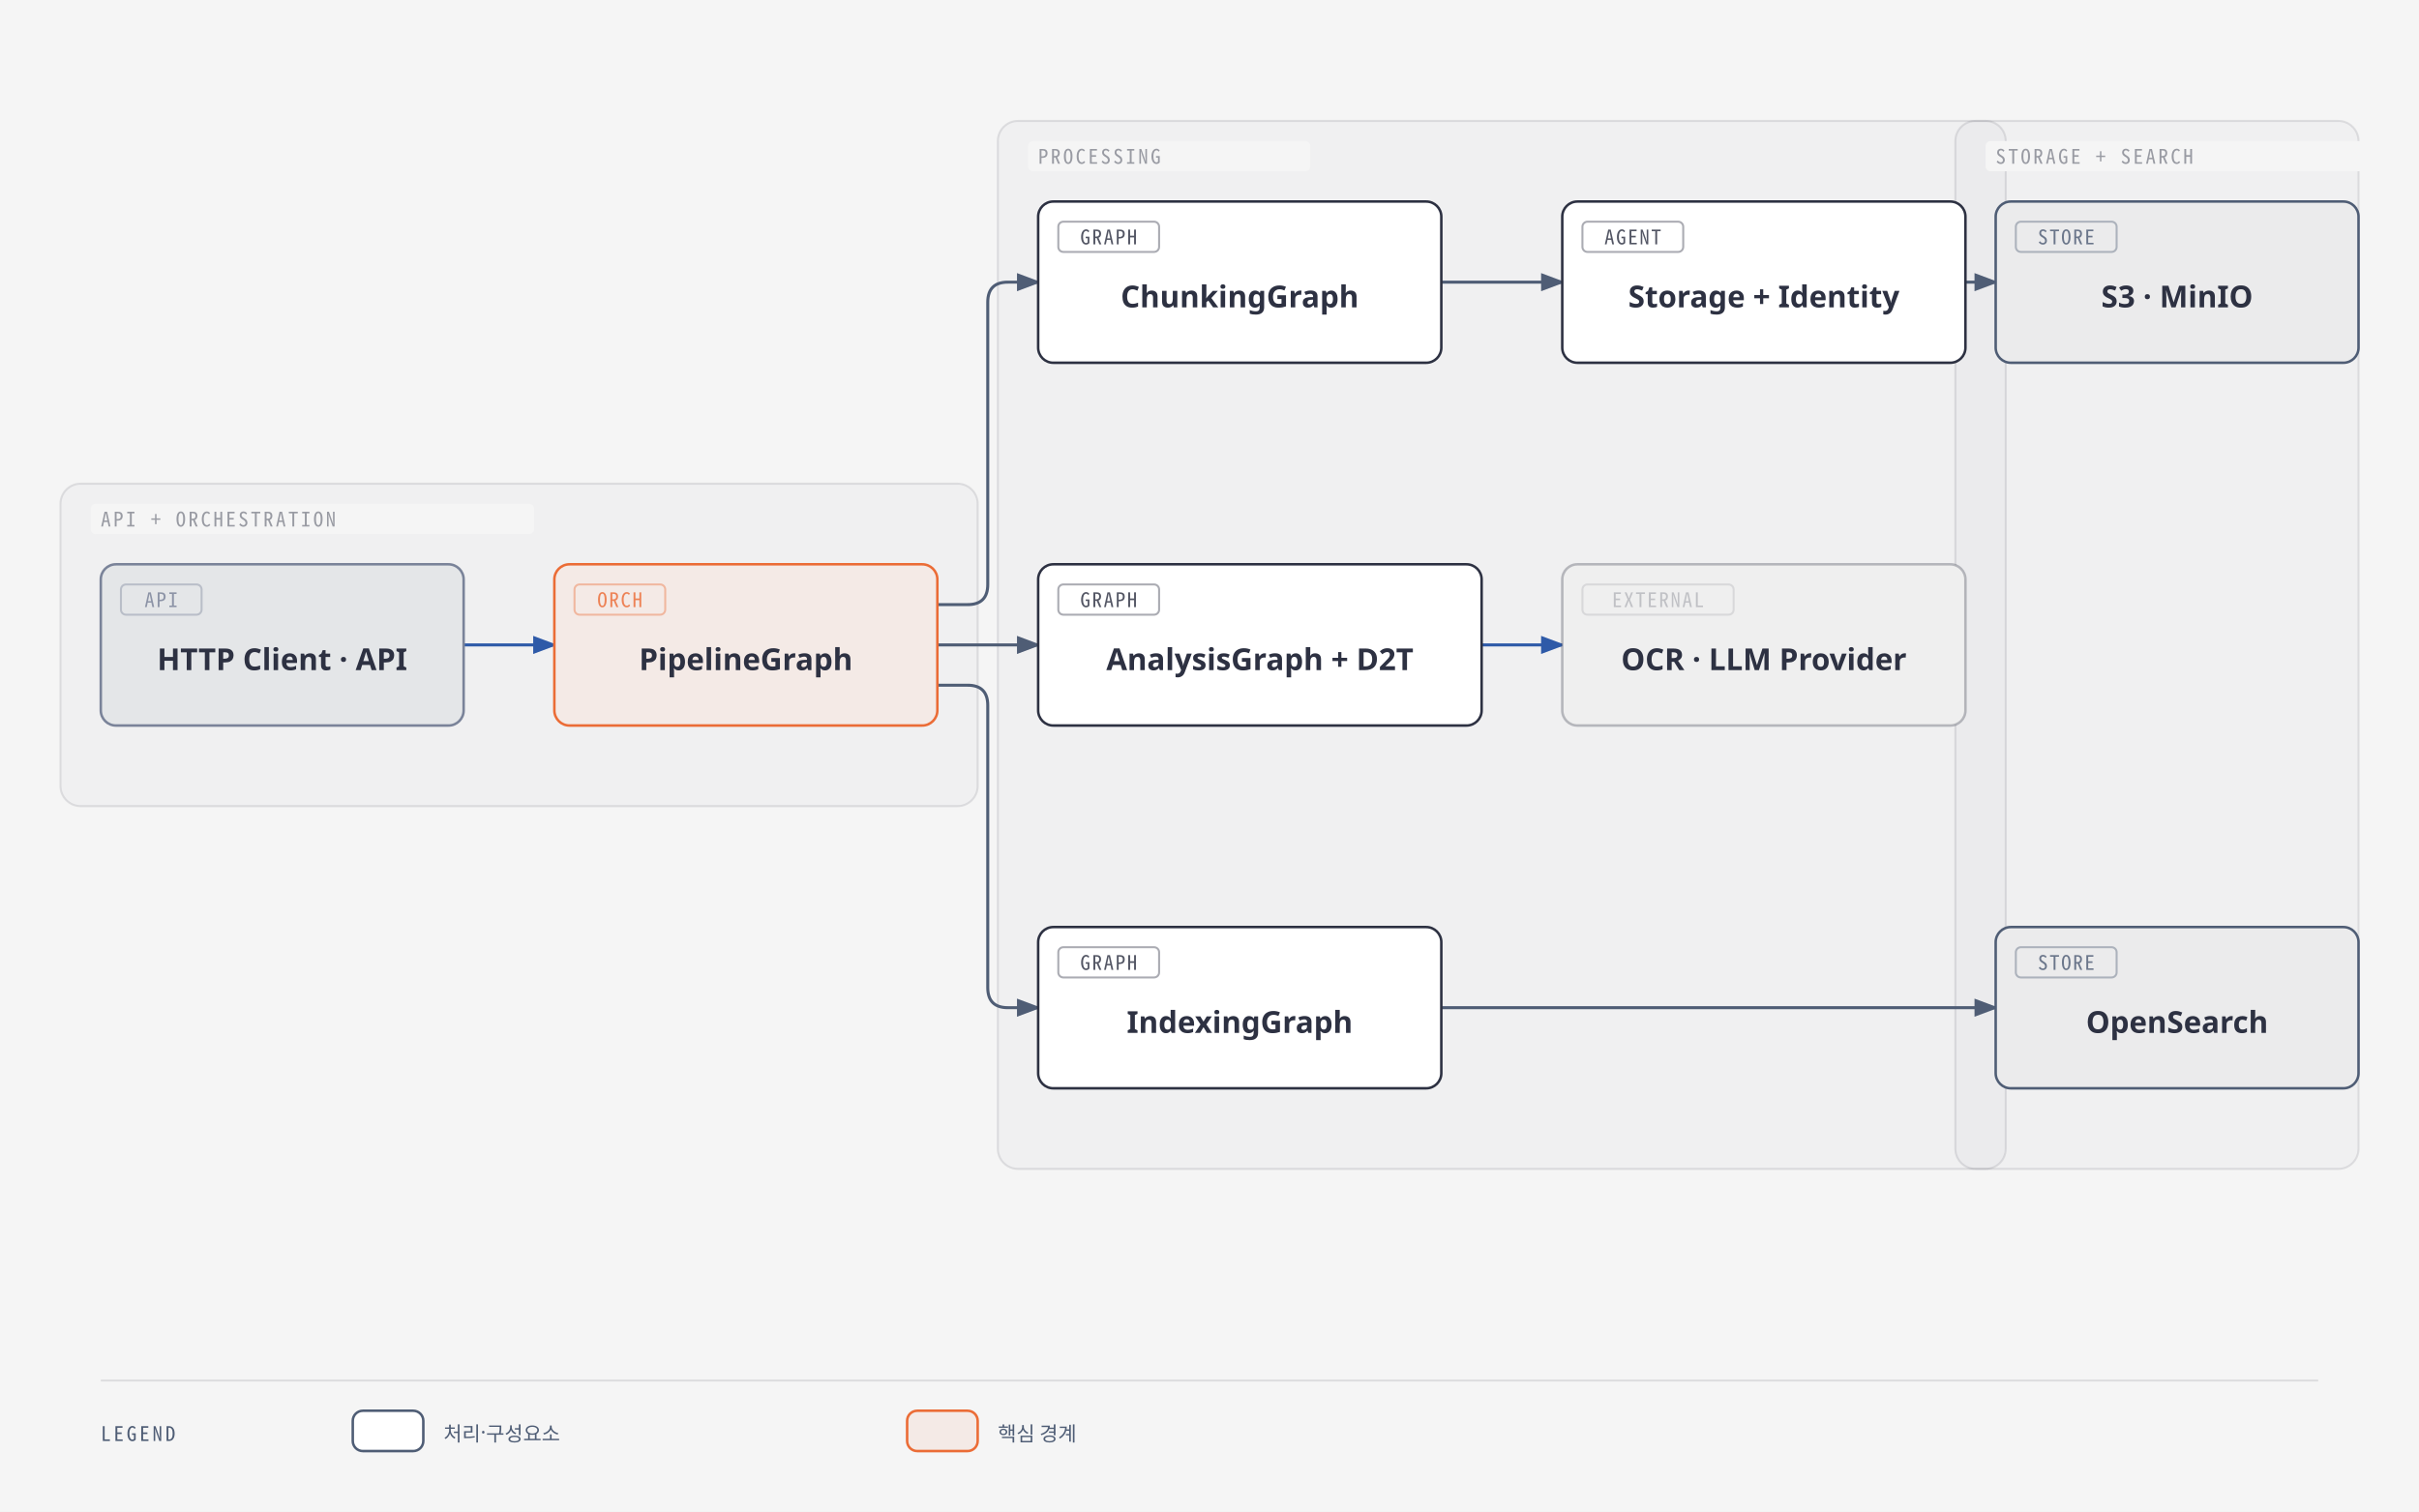
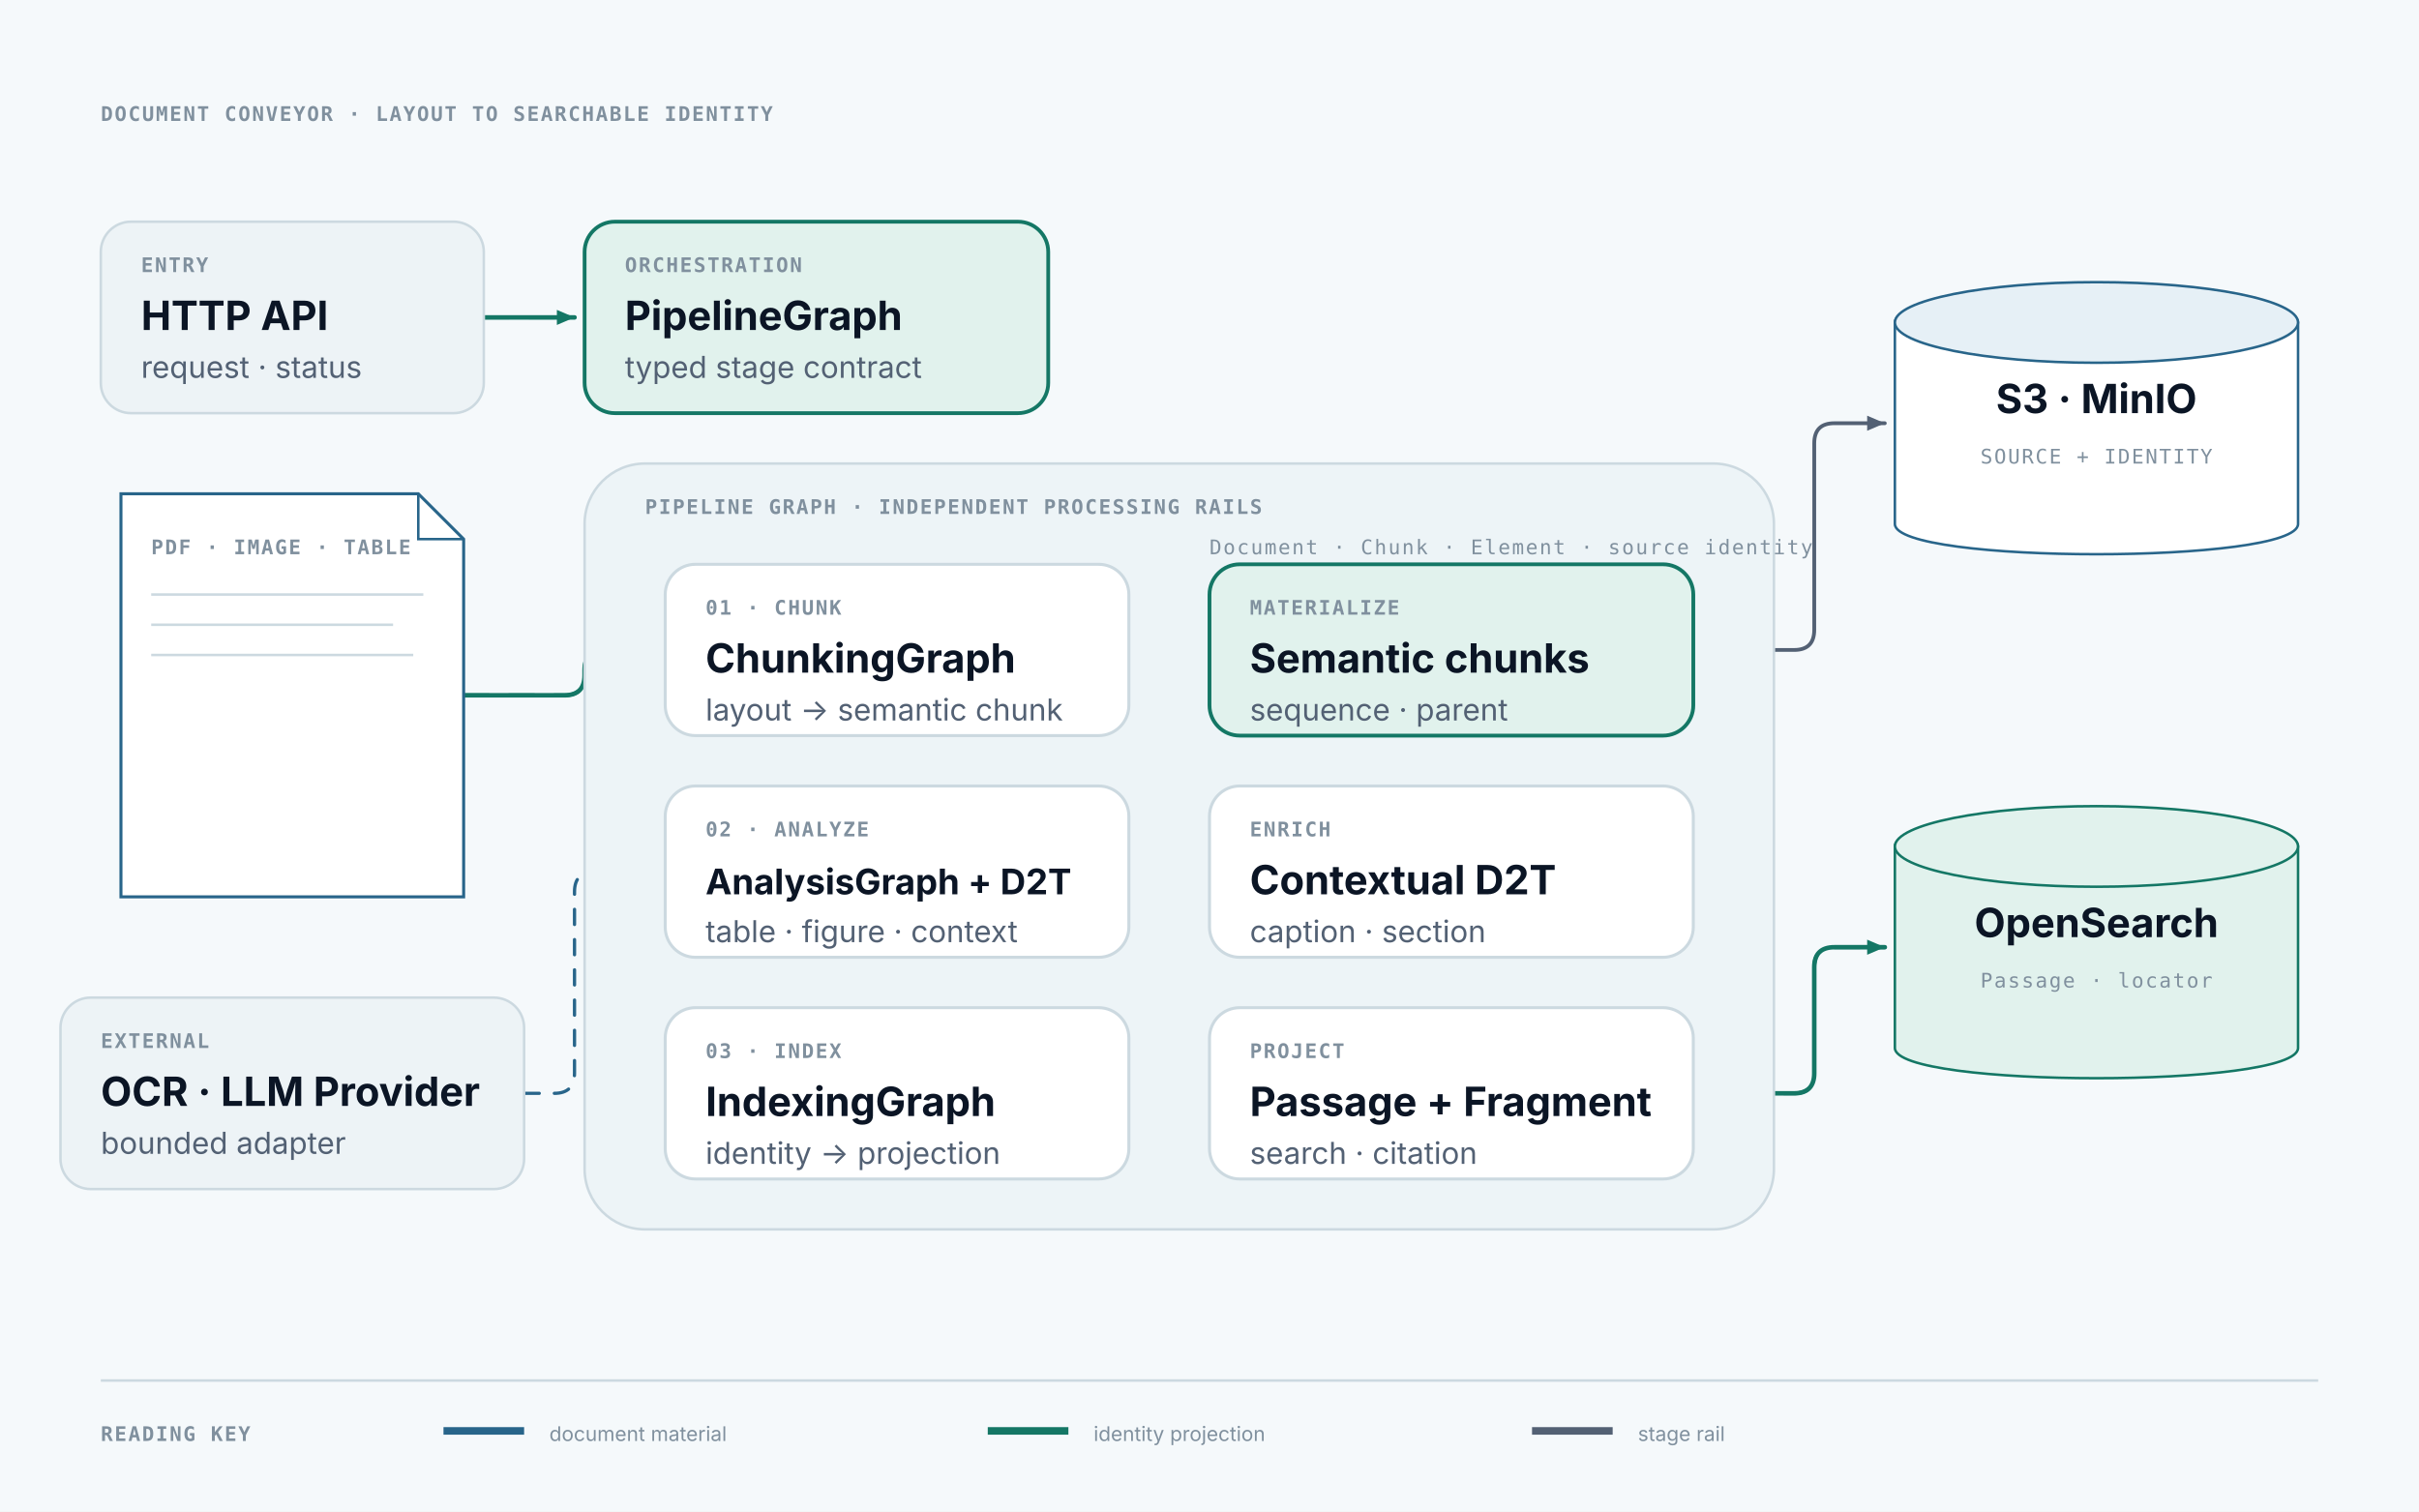
- <svg xmlns="http://www.w3.org/2000/svg" viewBox="0 0 960 600" role="img" aria-labelledby="multimodal-system-architecture-title multimodal-system-architecture-desc">
+ <svg xmlns="http://www.w3.org/2000/svg" viewBox="0 0 960 600" data-visual-kind="document-conveyor" data-diagram-grammar="architecture" data-motion-profile="document-pipeline" data-critical-font-size="12" role="img" aria-labelledby="multimodal-system-architecture-title multimodal-system-architecture-desc">
  <defs>
-     <marker id="arrow" markerWidth="8" markerHeight="6" refX="7" refY="3" orient="auto">
-       <polygon points="0 0, 8 3, 0 6" fill="#4f5d75" />
+     <marker id="arrow" markerUnits="userSpaceOnUse" markerWidth="7" markerHeight="6" refX="7" refY="3" orient="auto">
+       <path d="M0 0 L7 3 L0 6 Z" fill="#536174" />
    </marker>
-     <marker id="arrow-accent" markerWidth="8" markerHeight="6" refX="7" refY="3" orient="auto">
-       <polygon points="0 0, 8 3, 0 6" fill="#eb6c36" />
+     <marker id="arrow-signal" markerUnits="userSpaceOnUse" markerWidth="7" markerHeight="6" refX="7" refY="3" orient="auto">
+       <path d="M0 0 L7 3 L0 6 Z" fill="#147765" />
    </marker>
-     <marker id="arrow-link" markerWidth="8" markerHeight="6" refX="7" refY="3" orient="auto">
-       <polygon points="0 0, 8 3, 0 6" fill="#2e5aa8" />
+     <marker id="arrow-open" markerUnits="userSpaceOnUse" markerWidth="7" markerHeight="6" refX="7" refY="3" orient="auto">
+       <path d="M0 0 L7 3 L0 6" fill="none" stroke="#28658a" stroke-width="1.2" />
    </marker>
-     <marker id="arrow-open" markerWidth="8" markerHeight="6" refX="7" refY="3" orient="auto">
-       <polyline points="0 0, 8 3, 0 6" fill="none" stroke="#4f5d75" stroke-width="1.2" />
-     </marker>
-     <style>1&amp;family=Geist:wght@400;500;600&amp;family=Geist+Mono:wght@400;500;600&amp;display=swap');</style>
+     <style>
+     text{font-family:-apple-system,BlinkMacSystemFont,'Apple SD Gothic Neo','Noto Sans KR',sans-serif;fill:#0b1525}
+     .mono{font-family:'SFMono-Regular','Roboto Mono',Consolas,monospace;letter-spacing:.08em}
+     .label{font-size:8px;font-weight:700;fill:#80909e}
+     .title{font-size:16px;font-weight:700}
+     .meta{font-size:12px;fill:#536174}
+     .micro{font-size:8px;fill:#80909e}
+     .on-dark{fill:#ffffff}.on-dark-soft{fill:#d4e4ea}
+     .node{fill:#ffffff;stroke:#ccd9e0;stroke-width:1.2}
+     .node-soft{fill:#edf3f6;stroke:#ccd9e0;stroke-width:1}
+     .node-signal{fill:#e1f2ed;stroke:#147765;stroke-width:1.5}
+     .flow{fill:none;stroke:#536174;stroke-width:1.5;stroke-linecap:round;stroke-linejoin:round;marker-end:url(#arrow)}
+     .flow-signal{fill:none;stroke:#147765;stroke-width:1.8;stroke-linecap:round;stroke-linejoin:round;marker-end:url(#arrow-signal)}
+     .flow-dashed{fill:none;stroke:#28658a;stroke-width:1.3;stroke-dasharray:6 6;stroke-linecap:round;marker-end:url(#arrow-open)}
+     .relationship{fill:none;stroke:#536174;stroke-width:1.4;stroke-linecap:round;stroke-linejoin:round}
+     .edge-motion{fill:none;stroke:#536174;stroke-width:1.3;stroke-linecap:round;stroke-linejoin:round;pointer-events:none;marker-end:none}
+     .edge-motion--signal{stroke:#147765;stroke-width:1.5}.edge-motion--dashed{stroke:#28658a}
+     .edge-label-mask{fill:#f5f9fb}
+     .flow-live{stroke-dasharray:10 8;animation:diagram-document-pipeline-flow 12s linear infinite}
+     .pulse{animation:diagram-document-pipeline-focus 12s ease-in-out infinite}
+     .phase{animation:diagram-document-pipeline-phase-a 12s ease-in-out infinite}
+     .phase-b{animation-name:diagram-document-pipeline-phase-b}.phase-c{animation-name:diagram-document-pipeline-phase-c}.phase-d{animation-name:diagram-document-pipeline-phase-d}
+     @keyframes diagram-document-pipeline-flow{0%{stroke-dashoffset:72;opacity:.58}8%,78%{opacity:1}90%,100%{stroke-dashoffset:-72;opacity:.82}}
+     @keyframes diagram-document-pipeline-focus{0%,8%{opacity:.74}18%,78%{opacity:1}90%,100%{opacity:.84}}
+     @keyframes diagram-document-pipeline-phase-a{0%,4%{opacity:.62}8%,26%{opacity:1}90%,100%{opacity:.82}}
+     @keyframes diagram-document-pipeline-phase-b{0%,24%{opacity:.62}28%,46%{opacity:1}90%,100%{opacity:.82}}
+     @keyframes diagram-document-pipeline-phase-c{0%,44%{opacity:.62}48%,66%{opacity:1}90%,100%{opacity:.82}}
+     @keyframes diagram-document-pipeline-phase-d{0%,66%{opacity:.62}70%,88%{opacity:1}90%,100%{opacity:.82}}
+     @media(prefers-reduced-motion:reduce){.flow-live,.pulse,.phase{animation:none!important}}
+   </style>
  </defs>
-   <rect width="100%" height="100%" fill="#f5f5f5" />
-   <rect x="24" y="192" width="364" height="128" rx="8" fill="rgba(45,49,66,0.02)" stroke="rgba(45,49,66,0.12)" stroke-width="0.8" />
-   <rect x="36" y="200" width="176" height="12" rx="2" fill="#f5f5f5" />
-   <text x="40" y="209" fill="rgba(45,49,66,0.46)" font-size="8" font-family="'Geist Mono','SFMono-Regular','Noto Sans Mono CJK KR',monospace" letter-spacing="0.12em">API + ORCHESTRATION</text>
-   <rect x="396" y="48" width="400" height="416" rx="8" fill="rgba(45,49,66,0.02)" stroke="rgba(45,49,66,0.12)" stroke-width="0.8" />
-   <rect x="408" y="56" width="112" height="12" rx="2" fill="#f5f5f5" />
-   <text x="412" y="65" fill="rgba(45,49,66,0.46)" font-size="8" font-family="'Geist Mono','SFMono-Regular','Noto Sans Mono CJK KR',monospace" letter-spacing="0.12em">PROCESSING</text>
-   <rect x="776" y="48" width="160" height="416" rx="8" fill="rgba(45,49,66,0.02)" stroke="rgba(45,49,66,0.12)" stroke-width="0.8" />
-   <rect x="788" y="56" width="152" height="12" rx="2" fill="#f5f5f5" />
-   <text x="792" y="65" fill="rgba(45,49,66,0.46)" font-size="8" font-family="'Geist Mono','SFMono-Regular','Noto Sans Mono CJK KR',monospace" letter-spacing="0.12em">STORAGE + SEARCH</text>
-   <path d="M 184,256 H 220" fill="none" stroke="#2e5aa8" stroke-width="1.2" marker-end="url(#arrow-link)" />
-   <path d="M 372,240 H 384 Q 392,240 392,232 V 120 Q 392,112 400,112 H 412" fill="none" stroke="#4f5d75" stroke-width="1.2" marker-end="url(#arrow)" />
-   <path d="M 372,256 H 412" fill="none" stroke="#4f5d75" stroke-width="1.2" marker-end="url(#arrow)" />
-   <path d="M 372,272 H 384 Q 392,272 392,280 V 392 Q 392,400 400,400 H 412" fill="none" stroke="#4f5d75" stroke-width="1.2" marker-end="url(#arrow)" />
-   <path d="M 572,112 H 620" fill="none" stroke="#4f5d75" stroke-width="1.2" marker-end="url(#arrow)" />
-   <path d="M 780,112 H 792" fill="none" stroke="#4f5d75" stroke-width="1.2" marker-end="url(#arrow)" />
-   <path d="M 588,256 H 620" fill="none" stroke="#2e5aa8" stroke-width="1.2" marker-end="url(#arrow-link)" />
-   <path d="M 572,400 H 792" fill="none" stroke="#4f5d75" stroke-width="1.2" marker-end="url(#arrow)" />
-   <g id="node-api">
-     <rect x="40" y="224" width="144" height="64" rx="6" fill="#f5f5f5" />
-     <rect x="40" y="224" width="144" height="64" rx="6" fill="rgba(79,93,117,0.10)" stroke="#7a8399" stroke-width="1" />
-     <rect x="48" y="232" width="32" height="12" rx="2" fill="transparent" stroke="#7a8399" stroke-opacity="0.40" stroke-width="0.8" />
-     <text x="64" y="241" fill="#7a8399" fill-opacity="0.82" font-size="8" font-family="'Geist Mono','SFMono-Regular','Noto Sans Mono CJK KR',monospace" text-anchor="middle" letter-spacing="0.08em">API</text>
-     <text x="112" y="266" fill="#2d3142" font-size="12" font-weight="600" font-family="'Geist','Apple SD Gothic Neo','Noto Sans KR',system-ui,sans-serif" text-anchor="middle">
-       <tspan x="112" dy="0">HTTP Client · API</tspan>
-     </text>
+   <rect width="960" height="600" fill="#f5f9fb" />
+   <text class="label mono" x="40" y="48">DOCUMENT CONVEYOR · LAYOUT TO SEARCHABLE IDENTITY</text>
+   <g class="" data-edge-from="http-api" data-edge-to="pipeline-graph" data-edge-role="starts" data-edge-payload="pipeline request" data-edge-start="192 126" data-edge-end="228 126" data-edge-from-port="192 126" data-edge-to-port="232 126" data-story-edge="http-api pipeline-graph">
+     <path class="flow-signal" data-edge-from="http-api" data-edge-to="pipeline-graph" data-edge-role="starts" data-edge-payload="pipeline request" data-edge-start="192 126" data-edge-end="228 126" data-edge-from-port="192 126" data-edge-to-port="232 126" data-story-edge="http-api pipeline-graph" d="M192 126H228" />
+     <path class="edge-motion edge-motion--signal flow-live" d="M192 126H228" />
  </g>
-   <g id="node-pipe">
-     <rect x="220" y="224" width="152" height="64" rx="6" fill="#f5f5f5" />
-     <rect x="220" y="224" width="152" height="64" rx="6" fill="rgba(235,108,54,0.08)" stroke="#eb6c36" stroke-width="1" />
-     <rect x="228" y="232" width="36" height="12" rx="2" fill="transparent" stroke="#eb6c36" stroke-opacity="0.40" stroke-width="0.8" />
-     <text x="246" y="241" fill="#eb6c36" fill-opacity="0.82" font-size="8" font-family="'Geist Mono','SFMono-Regular','Noto Sans Mono CJK KR',monospace" text-anchor="middle" letter-spacing="0.08em">ORCH</text>
-     <text x="296" y="266" fill="#2d3142" font-size="12" font-weight="600" font-family="'Geist','Apple SD Gothic Neo','Noto Sans KR',system-ui,sans-serif" text-anchor="middle">
-       <tspan x="296" dy="0">PipelineGraph</tspan>
-     </text>
+   <g class="" data-edge-from="source-document" data-edge-to="chunking-graph" data-edge-role="ingests" data-edge-payload="PDF · image · table" data-edge-start="184 276" data-edge-end="260 258" data-edge-from-port="184 276" data-edge-to-port="264 258" data-story-edge="source-document chunking-graph">
+     <path class="flow-signal" data-edge-from="source-document" data-edge-to="chunking-graph" data-edge-role="ingests" data-edge-payload="PDF · image · table" data-edge-start="184 276" data-edge-end="260 258" data-edge-from-port="184 276" data-edge-to-port="264 258" data-story-edge="source-document chunking-graph" d="M184 276H224Q232 276 232 268V266Q232 258 240 258H260" />
+     <path class="edge-motion edge-motion--signal flow-live" d="M184 276H224Q232 276 232 268V266Q232 258 240 258H260" />
  </g>
-   <g id="node-chunk">
-     <rect x="412" y="80" width="160" height="64" rx="6" fill="#f5f5f5" />
-     <rect x="412" y="80" width="160" height="64" rx="6" fill="#ffffff" stroke="#2d3142" stroke-width="1" />
-     <rect x="420" y="88" width="40" height="12" rx="2" fill="transparent" stroke="#2d3142" stroke-opacity="0.40" stroke-width="0.8" />
-     <text x="440" y="97" fill="#2d3142" fill-opacity="0.82" font-size="8" font-family="'Geist Mono','SFMono-Regular','Noto Sans Mono CJK KR',monospace" text-anchor="middle" letter-spacing="0.08em">GRAPH</text>
-     <text x="492" y="122" fill="#2d3142" font-size="12" font-weight="600" font-family="'Geist','Apple SD Gothic Neo','Noto Sans KR',system-ui,sans-serif" text-anchor="middle">
-       <tspan x="492" dy="0">ChunkingGraph</tspan>
-     </text>
+   <g class="" data-edge-from="external-models" data-edge-to="analysis-graph" data-edge-role="adapter-result" data-edge-payload="OCR · D2T result" data-edge-start="208 434" data-edge-end="260 346" data-edge-from-port="208 434" data-edge-to-port="264 346" data-story-edge="external-models analysis-graph">
+     <path class="flow-dashed" data-edge-from="external-models" data-edge-to="analysis-graph" data-edge-role="adapter-result" data-edge-payload="OCR · D2T result" data-edge-start="208 434" data-edge-end="260 346" data-edge-from-port="208 434" data-edge-to-port="264 346" data-story-edge="external-models analysis-graph" d="M208 434H220Q228 434 228 426V354Q228 346 236 346H260" />
  </g>
-   <g id="node-analysis">
-     <rect x="412" y="224" width="176" height="64" rx="6" fill="#f5f5f5" />
-     <rect x="412" y="224" width="176" height="64" rx="6" fill="#ffffff" stroke="#2d3142" stroke-width="1" />
-     <rect x="420" y="232" width="40" height="12" rx="2" fill="transparent" stroke="#2d3142" stroke-opacity="0.40" stroke-width="0.8" />
-     <text x="440" y="241" fill="#2d3142" fill-opacity="0.82" font-size="8" font-family="'Geist Mono','SFMono-Regular','Noto Sans Mono CJK KR',monospace" text-anchor="middle" letter-spacing="0.08em">GRAPH</text>
-     <text x="500" y="266" fill="#2d3142" font-size="12" font-weight="600" font-family="'Geist','Apple SD Gothic Neo','Noto Sans KR',system-ui,sans-serif" text-anchor="middle">
-       <tspan x="500" dy="0">AnalysisGraph + D2T</tspan>
-     </text>
+   <g class="" data-edge-from="chunking-graph" data-edge-to="semantic-chunks" data-edge-role="materializes" data-edge-payload="semantic chunks" data-edge-start="448 258" data-edge-end="476 258" data-edge-from-port="448 258" data-edge-to-port="480 258" data-story-edge="chunking-graph semantic-chunks">
+     <path class="flow" data-edge-from="chunking-graph" data-edge-to="semantic-chunks" data-edge-role="materializes" data-edge-payload="semantic chunks" data-edge-start="448 258" data-edge-end="476 258" data-edge-from-port="448 258" data-edge-to-port="480 258" data-story-edge="chunking-graph semantic-chunks" d="M448 258H476" />
  </g>
-   <g id="node-index">
-     <rect x="412" y="368" width="160" height="64" rx="6" fill="#f5f5f5" />
-     <rect x="412" y="368" width="160" height="64" rx="6" fill="#ffffff" stroke="#2d3142" stroke-width="1" />
-     <rect x="420" y="376" width="40" height="12" rx="2" fill="transparent" stroke="#2d3142" stroke-opacity="0.40" stroke-width="0.8" />
-     <text x="440" y="385" fill="#2d3142" fill-opacity="0.82" font-size="8" font-family="'Geist Mono','SFMono-Regular','Noto Sans Mono CJK KR',monospace" text-anchor="middle" letter-spacing="0.08em">GRAPH</text>
-     <text x="492" y="410" fill="#2d3142" font-size="12" font-weight="600" font-family="'Geist','Apple SD Gothic Neo','Noto Sans KR',system-ui,sans-serif" text-anchor="middle">
-       <tspan x="492" dy="0">IndexingGraph</tspan>
-     </text>
+   <g class="" data-edge-from="analysis-graph" data-edge-to="contextual-d2t" data-edge-role="enriches" data-edge-payload="contextual description" data-edge-start="448 346" data-edge-end="476 346" data-edge-from-port="448 346" data-edge-to-port="480 346" data-story-edge="analysis-graph contextual-d2t">
+     <path class="flow" data-edge-from="analysis-graph" data-edge-to="contextual-d2t" data-edge-role="enriches" data-edge-payload="contextual description" data-edge-start="448 346" data-edge-end="476 346" data-edge-from-port="448 346" data-edge-to-port="480 346" data-story-edge="analysis-graph contextual-d2t" d="M448 346H476" />
  </g>
-   <g id="node-infra">
-     <rect x="620" y="80" width="160" height="64" rx="6" fill="#f5f5f5" />
-     <rect x="620" y="80" width="160" height="64" rx="6" fill="#ffffff" stroke="#2d3142" stroke-width="1" />
-     <rect x="628" y="88" width="40" height="12" rx="2" fill="transparent" stroke="#2d3142" stroke-opacity="0.40" stroke-width="0.8" />
-     <text x="648" y="97" fill="#2d3142" fill-opacity="0.82" font-size="8" font-family="'Geist Mono','SFMono-Regular','Noto Sans Mono CJK KR',monospace" text-anchor="middle" letter-spacing="0.08em">AGENT</text>
-     <text x="700" y="122" fill="#2d3142" font-size="12" font-weight="600" font-family="'Geist','Apple SD Gothic Neo','Noto Sans KR',system-ui,sans-serif" text-anchor="middle">
-       <tspan x="700" dy="0">Storage + Identity</tspan>
-     </text>
+   <g class="" data-edge-from="indexing-graph" data-edge-to="passage-fragment" data-edge-role="projects" data-edge-payload="Passage · Fragment" data-edge-start="448 434" data-edge-end="476 434" data-edge-from-port="448 434" data-edge-to-port="480 434" data-story-edge="indexing-graph passage-fragment">
+     <path class="flow-signal" data-edge-from="indexing-graph" data-edge-to="passage-fragment" data-edge-role="projects" data-edge-payload="Passage · Fragment" data-edge-start="448 434" data-edge-end="476 434" data-edge-from-port="448 434" data-edge-to-port="480 434" data-story-edge="indexing-graph passage-fragment" d="M448 434H476" />
  </g>
-   <g id="node-providers">
-     <rect x="620" y="224" width="160" height="64" rx="6" fill="#f5f5f5" />
-     <rect x="620" y="224" width="160" height="64" rx="6" fill="rgba(45,49,66,0.03)" stroke="rgba(45,49,66,0.30)" stroke-width="1" />
-     <rect x="628" y="232" width="60" height="12" rx="2" fill="transparent" stroke="rgba(45,49,66,0.30)" stroke-opacity="0.40" stroke-width="0.8" />
-     <text x="658" y="241" fill="rgba(45,49,66,0.30)" fill-opacity="0.82" font-size="8" font-family="'Geist Mono','SFMono-Regular','Noto Sans Mono CJK KR',monospace" text-anchor="middle" letter-spacing="0.08em">EXTERNAL</text>
-     <text x="700" y="266" fill="#2d3142" font-size="12" font-weight="600" font-family="'Geist','Apple SD Gothic Neo','Noto Sans KR',system-ui,sans-serif" text-anchor="middle">
-       <tspan x="700" dy="0">OCR · LLM Provider</tspan>
-     </text>
+   <g class="" data-edge-from="semantic-chunks" data-edge-to="object-storage" data-edge-role="persists" data-edge-payload="source identity" data-edge-start="672 258" data-edge-end="748 168" data-edge-from-port="672 258" data-edge-to-port="752 168" data-story-edge="semantic-chunks object-storage">
+     <path class="flow" data-edge-from="semantic-chunks" data-edge-to="object-storage" data-edge-role="persists" data-edge-payload="source identity" data-edge-start="672 258" data-edge-end="748 168" data-edge-from-port="672 258" data-edge-to-port="752 168" data-story-edge="semantic-chunks object-storage" d="M672 258H712Q720 258 720 250V176Q720 168 728 168H748" />
  </g>
-   <g id="node-object">
-     <rect x="792" y="80" width="144" height="64" rx="6" fill="#f5f5f5" />
-     <rect x="792" y="80" width="144" height="64" rx="6" fill="rgba(45,49,66,0.05)" stroke="#4f5d75" stroke-width="1" />
-     <rect x="800" y="88" width="40" height="12" rx="2" fill="transparent" stroke="#4f5d75" stroke-opacity="0.40" stroke-width="0.8" />
-     <text x="820" y="97" fill="#4f5d75" fill-opacity="0.82" font-size="8" font-family="'Geist Mono','SFMono-Regular','Noto Sans Mono CJK KR',monospace" text-anchor="middle" letter-spacing="0.08em">STORE</text>
-     <text x="864" y="122" fill="#2d3142" font-size="12" font-weight="600" font-family="'Geist','Apple SD Gothic Neo','Noto Sans KR',system-ui,sans-serif" text-anchor="middle">
-       <tspan x="864" dy="0">S3 · MinIO</tspan>
-     </text>
+   <g class="" data-edge-from="passage-fragment" data-edge-to="search-storage" data-edge-role="indexes" data-edge-payload="Passage · locator" data-edge-start="672 434" data-edge-end="748 376" data-edge-from-port="672 434" data-edge-to-port="752 376" data-story-edge="passage-fragment search-storage">
+     <path class="flow-signal" data-edge-from="passage-fragment" data-edge-to="search-storage" data-edge-role="indexes" data-edge-payload="Passage · locator" data-edge-start="672 434" data-edge-end="748 376" data-edge-from-port="672 434" data-edge-to-port="752 376" data-story-edge="passage-fragment search-storage" d="M672 434H712Q720 434 720 426V384Q720 376 728 376H748" />
+     <path class="edge-motion edge-motion--signal flow-live" d="M672 434H712Q720 434 720 426V384Q720 376 728 376H748" />
  </g>
-   <g id="node-search">
-     <rect x="792" y="368" width="144" height="64" rx="6" fill="#f5f5f5" />
-     <rect x="792" y="368" width="144" height="64" rx="6" fill="rgba(45,49,66,0.05)" stroke="#4f5d75" stroke-width="1" />
-     <rect x="800" y="376" width="40" height="12" rx="2" fill="transparent" stroke="#4f5d75" stroke-opacity="0.40" stroke-width="0.8" />
-     <text x="820" y="385" fill="#4f5d75" fill-opacity="0.82" font-size="8" font-family="'Geist Mono','SFMono-Regular','Noto Sans Mono CJK KR',monospace" text-anchor="middle" letter-spacing="0.08em">STORE</text>
-     <text x="864" y="410" fill="#2d3142" font-size="12" font-weight="600" font-family="'Geist','Apple SD Gothic Neo','Noto Sans KR',system-ui,sans-serif" text-anchor="middle">
-       <tspan x="864" dy="0">OpenSearch</tspan>
-     </text>
+   <g data-concept="api-orchestration">
+     <g data-concept="http-api" data-story-node="http-api" data-semantic-role="component" data-semantic-label="HTTP API" data-semantic-outputs="pipeline request">
+       <g data-fit-region="40 88 152 76" data-layout-node="http-api 40 88 152 76">
+         <rect class="node-soft" x="40" y="88" width="152" height="76" rx="12" />
+         <text class="label mono" x="56" y="108">ENTRY</text>
+         <text class="title" x="56" y="131">HTTP API</text>
+         <text class="meta" x="56" y="150">request · status</text>
+       </g>
+     </g>
+     <g data-concept="pipeline-graph" data-story-node="pipeline-graph" data-semantic-role="component" data-semantic-label="PipelineGraph" data-semantic-outputs="">
+       <g data-fit-region="232 88 184 76" data-layout-node="pipeline-graph-control 232 88 184 76">
+         <rect class="node-signal" x="232" y="88" width="184" height="76" rx="12" />
+         <text class="label mono" x="248" y="108">ORCHESTRATION</text>
+         <text class="title" x="248" y="131">PipelineGraph</text>
+         <text class="meta" x="248" y="150">typed stage contract</text>
+       </g>
+     </g>
  </g>
-   <line x1="40" y1="548" x2="920" y2="548" stroke="rgba(45,49,66,0.12)" stroke-width="0.8" />
-   <text x="40" y="572" fill="#4f5d75" font-size="8" font-family="'Geist Mono','SFMono-Regular','Noto Sans Mono CJK KR',monospace" letter-spacing="0.14em">LEGEND</text>
-   <rect x="140" y="560" width="28" height="16" rx="4" fill="#ffffff" stroke="#4f5d75" stroke-width="1" />
-   <text x="176" y="572" fill="#4f5d75" font-size="8" font-family="'Geist','Apple SD Gothic Neo','Noto Sans KR',system-ui,sans-serif">처리·구성요소</text>
-   <rect x="360" y="560" width="28" height="16" rx="4" fill="rgba(235,108,54,0.08)" stroke="#eb6c36" stroke-width="1" />
-   <text x="396" y="572" fill="#4f5d75" font-size="8" font-family="'Geist','Apple SD Gothic Neo','Noto Sans KR',system-ui,sans-serif">핵심 경계</text>
+   <g data-concept="source-document" data-story-node="source-document" data-semantic-role="store" data-semantic-label="원본 문서" data-semantic-outputs="">
+     <g data-layout-node="source-document 48 196 136 160">
+       <path d="M48 196H166L184 214V356H48Z" fill="#ffffff" stroke="#28658a" stroke-width="1.2" />
+       <path d="M166 196V214H184" fill="none" stroke="#28658a" />
+       <text class="label mono" x="60" y="220">PDF · IMAGE · TABLE</text>
+       <path d="M60 236H168M60 248H156M60 260H164" stroke="#ccd9e0" />
+     </g>
+   </g>
+   <g data-concept="external-models" data-story-node="external-models" data-semantic-role="boundary" data-semantic-label="OCR · LLM Provider" data-semantic-outputs="">
+     <g data-fit-region="24 396 184 76" data-layout-node="external-models 24 396 184 76">
+       <rect class="node-soft" x="24" y="396" width="184" height="76" rx="12" />
+       <text class="label mono" x="40" y="416">EXTERNAL</text>
+       <text class="title" x="40" y="439">OCR · LLM Provider</text>
+       <text class="meta" x="40" y="458">bounded adapter</text>
+     </g>
+   </g>
+   <rect data-layout-module="pipeline-graph 232 184 472 304 20" x="232" y="184" width="472" height="304" rx="24" fill="#edf4f7" stroke="#ccd9e0" />
+   <text class="label mono" x="256" y="204">PIPELINE GRAPH · INDEPENDENT PROCESSING RAILS</text>
+   <g data-concept="processing-graphs">
+     <g class="phase">
+       <g data-concept="chunking-graph" data-story-node="chunking-graph" data-semantic-role="component" data-semantic-label="ChunkingGraph" data-semantic-outputs="Semantic chunks">
+         <g data-fit-region="264 224 184 68" data-layout-node="chunking-graph 264 224 184 68" data-layout-parent="pipeline-graph">
+           <rect class="node" x="264" y="224" width="184" height="68" rx="12" />
+           <text class="label mono" x="280" y="244">01 · CHUNK</text>
+           <text class="title" x="280" y="267">ChunkingGraph</text>
+           <text class="meta" x="280" y="286">layout → semantic chunk</text>
+         </g>
+       </g>
+       <g data-concept="semantic-chunks" data-story-node="semantic-chunks" data-semantic-role="artifact" data-semantic-label="Semantic chunks" data-semantic-outputs="">
+         <g data-fit-region="480 224 192 68" data-layout-node="semantic-chunks 480 224 192 68" data-layout-parent="pipeline-graph">
+           <rect class="node-signal" x="480" y="224" width="192" height="68" rx="12" />
+           <text class="label mono" x="496" y="244">MATERIALIZE</text>
+           <text class="title" x="496" y="267">Semantic chunks</text>
+           <text class="meta" x="496" y="286">sequence · parent</text>
+         </g>
+       </g>
+     </g>
+     <g class="phase phase-b">
+       <g data-concept="analysis-graph" data-story-node="analysis-graph" data-semantic-role="component" data-semantic-label="AnalysisGraph + D2T" data-semantic-outputs="Contextual D2T">
+         <g data-fit-region="264 312 184 68" data-layout-node="analysis-graph 264 312 184 68" data-layout-parent="pipeline-graph">
+           <rect class="node" x="264" y="312" width="184" height="68" rx="12" />
+           <text class="label mono" x="280" y="332">02 · ANALYZE</text>
+           <text class="title" font-size="14" style="font-size:14px" x="280" y="355">AnalysisGraph + D2T</text>
+           <text class="meta" x="280" y="374">table · figure · context</text>
+         </g>
+       </g>
+       <g data-concept="contextual-d2t" data-story-node="contextual-d2t" data-semantic-role="artifact" data-semantic-label="Contextual D2T" data-semantic-outputs="">
+         <g data-fit-region="480 312 192 68" data-layout-node="contextual-d2t 480 312 192 68" data-layout-parent="pipeline-graph">
+           <rect class="node" x="480" y="312" width="192" height="68" rx="12" />
+           <text class="label mono" x="496" y="332">ENRICH</text>
+           <text class="title" x="496" y="355">Contextual D2T</text>
+           <text class="meta" x="496" y="374">caption · section</text>
+         </g>
+       </g>
+     </g>
+     <g class="phase phase-c">
+       <g data-concept="indexing-graph" data-story-node="indexing-graph" data-semantic-role="component" data-semantic-label="IndexingGraph" data-semantic-outputs="Passage|Fragment">
+         <g data-fit-region="264 400 184 68" data-layout-node="indexing-graph 264 400 184 68" data-layout-parent="pipeline-graph">
+           <rect class="node" x="264" y="400" width="184" height="68" rx="12" />
+           <text class="label mono" x="280" y="420">03 · INDEX</text>
+           <text class="title" x="280" y="443">IndexingGraph</text>
+           <text class="meta" x="280" y="462">identity → projection</text>
+         </g>
+       </g>
+       <g data-concept="passage-fragment" data-story-node="passage-fragment" data-semantic-role="artifact" data-semantic-label="Passage + Fragment" data-semantic-outputs="">
+         <g data-fit-region="480 400 192 68" data-layout-node="passage-fragment 480 400 192 68" data-layout-parent="pipeline-graph">
+           <rect class="node" x="480" y="400" width="192" height="68" rx="12" />
+           <text class="label mono" x="496" y="420">PROJECT</text>
+           <text class="title" x="496" y="443">Passage + Fragment</text>
+           <text class="meta" x="496" y="462">search · citation</text>
+         </g>
+       </g>
+     </g>
+   </g>
+   <g data-concept="canonical-identity">
+     <text class="micro mono" x="480" y="220">Document · Chunk · Element · source identity</text>
+   </g>
+   <g data-concept="object-storage" data-story-node="object-storage" data-semantic-role="store" data-semantic-label="S3 · MinIO" data-semantic-outputs="">
+     <g data-layout-node="object-storage 752 112 160 112">
+       <path d="M752 128C752 112 912 112 912 128V208C912 224 752 224 752 208Z" fill="#ffffff" stroke="#28658a" />
+       <ellipse cx="832" cy="128" rx="80" ry="16" fill="#e6f0f6" stroke="#28658a" />
+       <text class="title" x="832" y="164" text-anchor="middle">S3 · MinIO</text>
+       <text class="micro mono" x="832" y="184" text-anchor="middle">SOURCE + IDENTITY</text>
+     </g>
+   </g>
+   <g data-concept="search-storage" data-story-node="search-storage" data-semantic-role="store" data-semantic-label="OpenSearch" data-semantic-outputs="">
+     <g data-layout-node="search-storage 752 320 160 112">
+       <path d="M752 336C752 320 912 320 912 336V416C912 432 752 432 752 416Z" fill="#e1f2ed" stroke="#147765" />
+       <ellipse class="pulse" cx="832" cy="336" rx="80" ry="16" fill="#e1f2ed" stroke="#147765" />
+       <text class="title" x="832" y="372" text-anchor="middle">OpenSearch</text>
+       <text class="micro mono" x="832" y="392" text-anchor="middle">Passage · locator</text>
+     </g>
+   </g>
+   <line x1="40" y1="548" x2="920" y2="548" stroke="#ccd9e0" />
+   <text class="label mono" x="40" y="572">READING KEY</text>
+   <line x1="176" y1="568" x2="208" y2="568" stroke="#28658a" stroke-width="3" />
+   <text class="micro" x="218" y="572">document material</text>
+   <line x1="392" y1="568" x2="424" y2="568" stroke="#147765" stroke-width="3" />
+   <text class="micro" x="434" y="572">identity projection</text>
+   <line x1="608" y1="568" x2="640" y2="568" stroke="#536174" stroke-width="3" />
+   <text class="micro" x="650" y="572">stage rail</text>
</svg>
